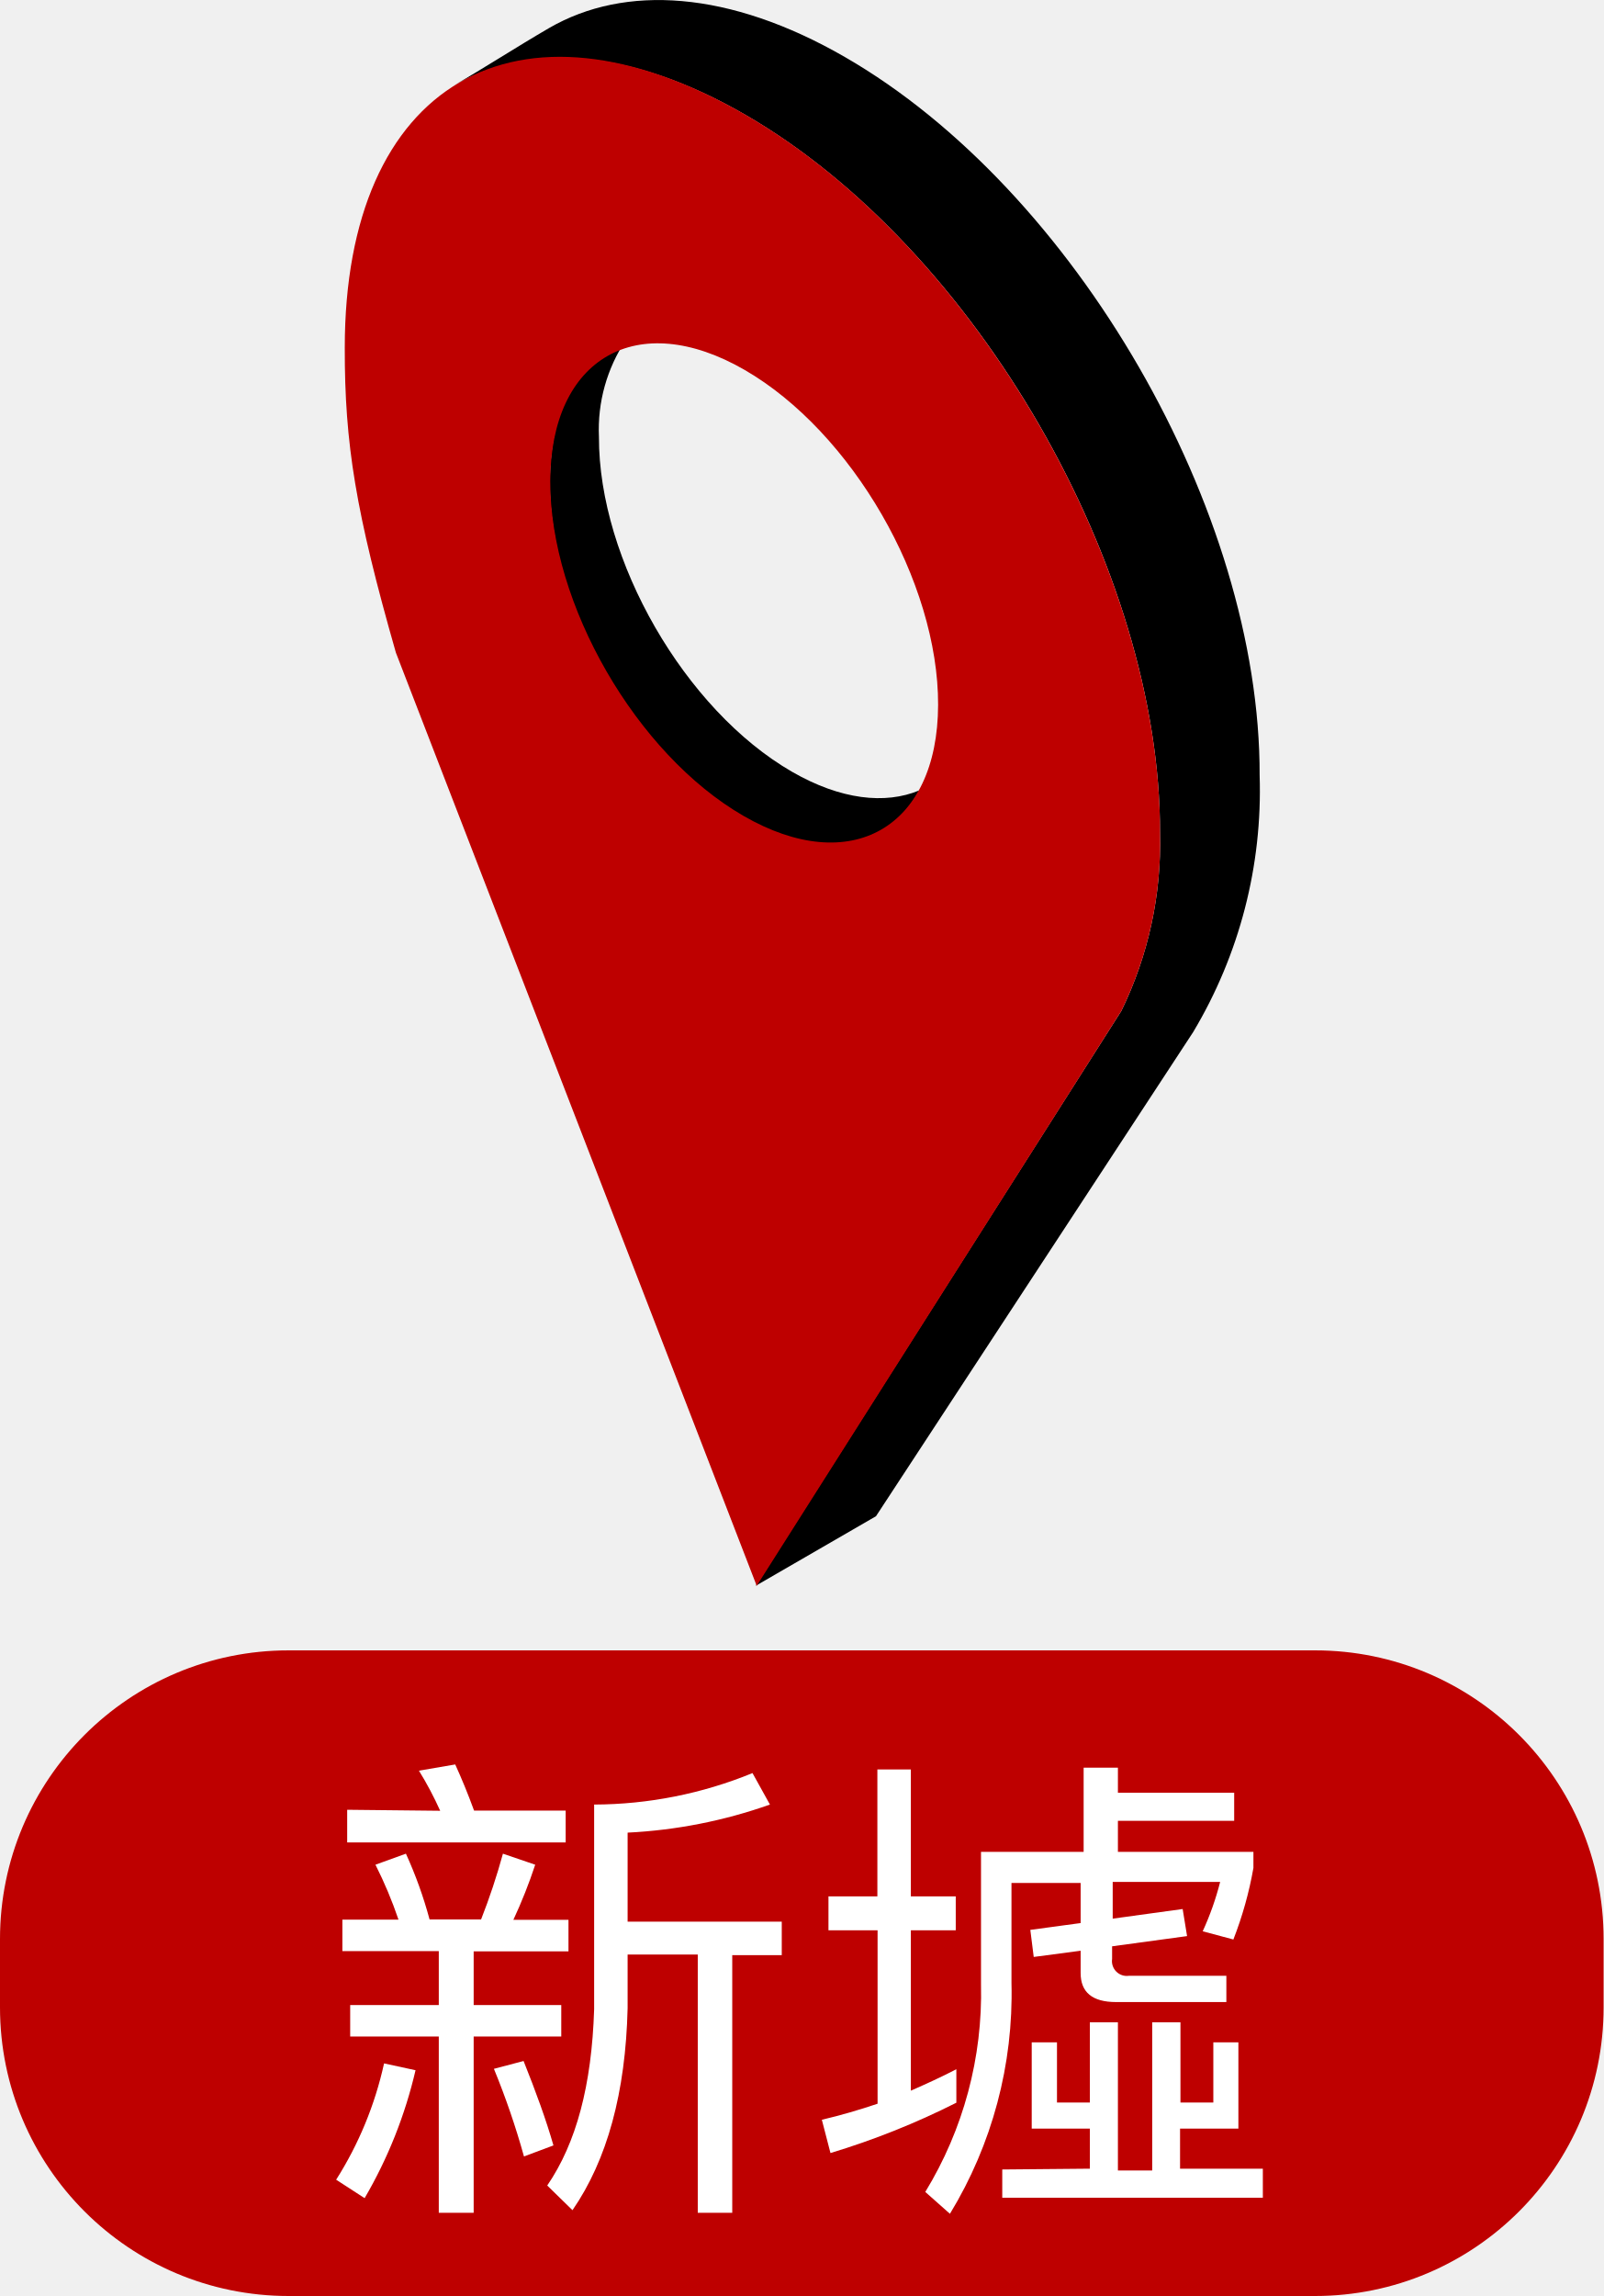
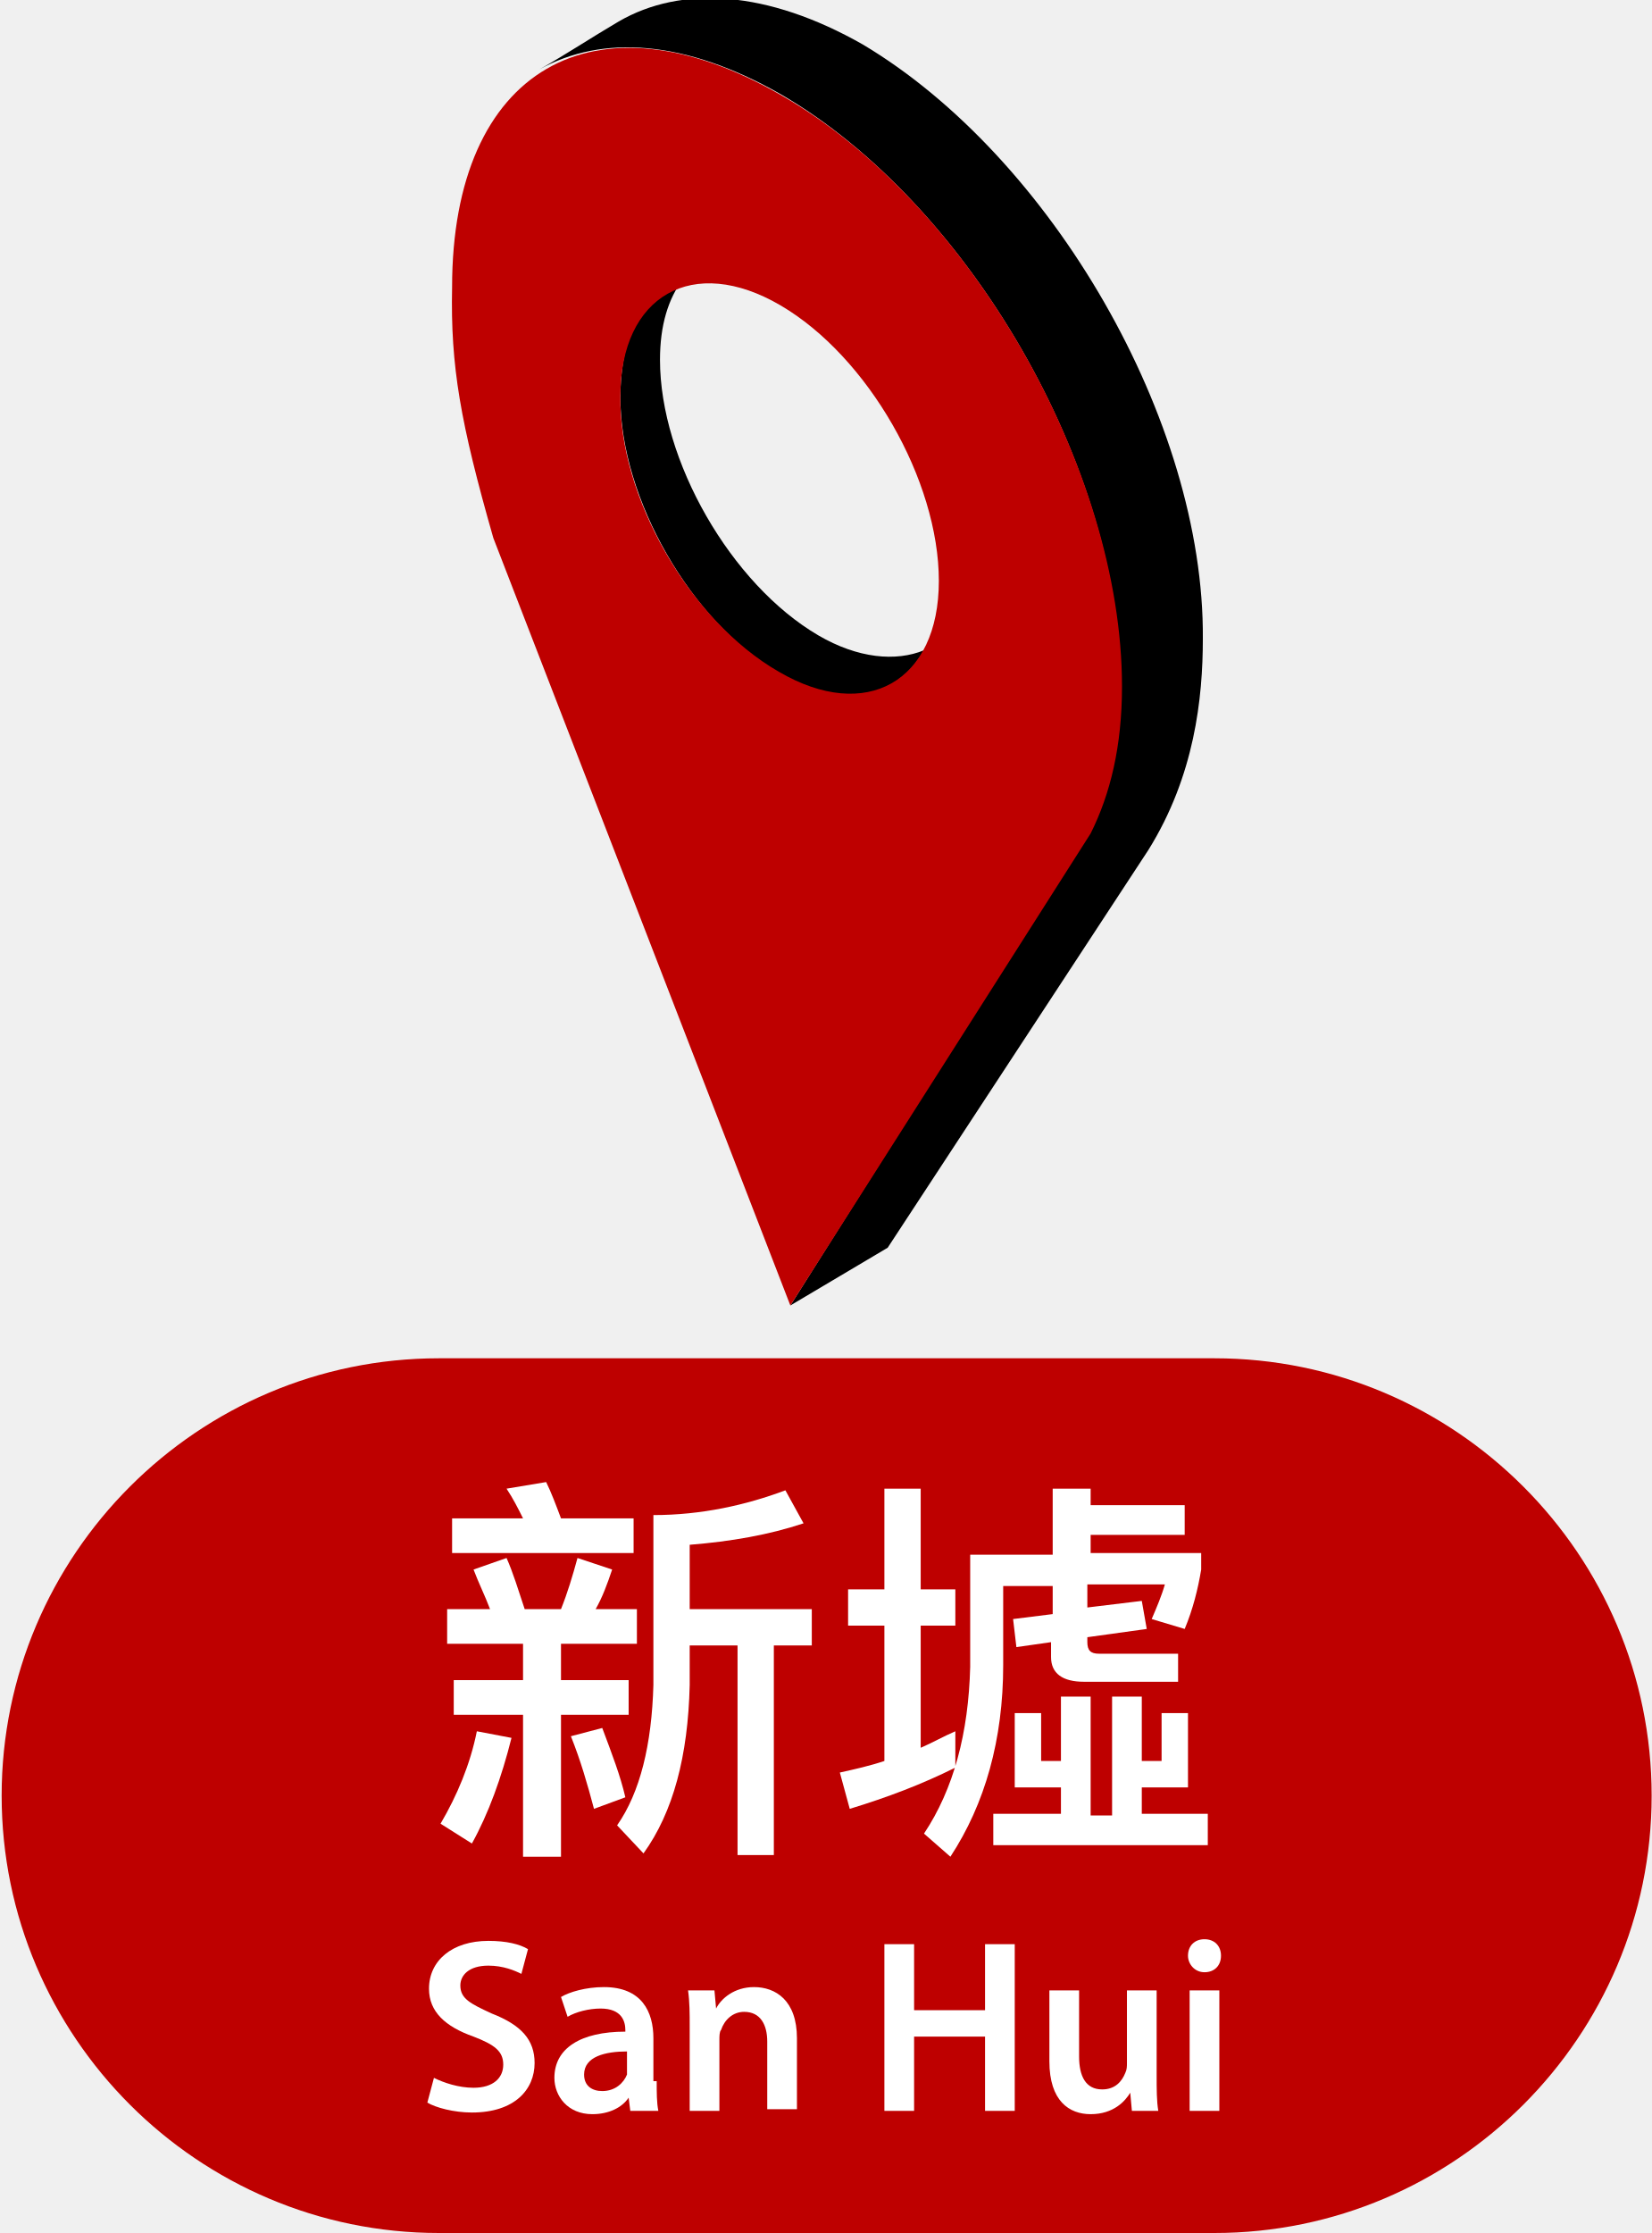
- <svg xmlns="http://www.w3.org/2000/svg" width="80" height="114.51" viewBox="0 0 80 114.51">
-   <g id="Layer_2" data-name="Layer 2">
-     <g id="Pointer">
-       <g>
-         <rect y="82.31" width="80" height="32.2" rx="14.4" style="fill: #be0000" />
-         <g>
-           <path d="M20.73,103.25a22.92,22.92,0,0,1-2.54,6.38l-1.42-.92a18.08,18.08,0,0,0,2.39-5.8Zm-3.65-5.94V95.74h2.8A21.1,21.1,0,0,0,18.73,93l1.52-.55a21.13,21.13,0,0,1,1.18,3.28H24a32.32,32.32,0,0,0,1.09-3.28L26.7,93a25,25,0,0,1-1.09,2.75h2.75v1.57H23.63V100H28v1.57H23.63v8.79H21.89v-8.79H17.47V100h4.42V97.31Zm4.88-7a17.18,17.18,0,0,0-1.06-2L22.71,88c.31.68.63,1.45.94,2.3h4.57v1.59H17.32V90.26ZM27.61,107l-1.47.55a38.81,38.81,0,0,0-1.5-4.37l1.48-.39C26.74,104.34,27.25,105.74,27.61,107Zm10.8-17a24.93,24.93,0,0,1-7.1,1.4v4.44H39v1.67H36.53v12.85H34.81V97.48h-3.5v2.68q-.15,6.3-2.75,10.07L27.3,109c1.45-2.12,2.22-5,2.34-8.79V90a21,21,0,0,0,7.9-1.57Z" style="fill: #fff" />
-           <path d="M43.77,94.58V88.25h1.67v6.33h2.24v1.69H45.44v8c.77-.34,1.52-.68,2.27-1.07v1.67a38.8,38.8,0,0,1-6.28,2.51L41,105.72c.94-.22,1.86-.49,2.78-.8V96.27H41.33V94.58Zm12-6.42v1.25h5.8v1.4h-5.8v1.55h6.76v.8a18.7,18.7,0,0,1-1,3.57L60,96.32a14.4,14.4,0,0,0,.87-2.46H55.51v1.83L59,95.21l.22,1.35-3.74.51v.63a.74.74,0,0,0,.84.84h4.86v1.31H55.68c-1.19,0-1.77-.49-1.77-1.45V97.29l-2.34.31-.17-1.35,2.51-.34v-2H50.46v5a21.07,21.07,0,0,1-3.07,11.5l-1.23-1.09a19,19,0,0,0,2.78-10.36V92.36h5.12v-4.2Zm-1.4,20v-2h-2.9v-4.3h1.26v3h1.64v-4h1.4v7.39h1.71v-7.39h1.41v4h1.64v-3h1.25v4.3H58.87v2H63v1.45h-13V108.2Z" style="fill: #fff" />
-         </g>
-         <g>
-           <path d="M39.51,38.49c-5.34-3.08-9.65-10.56-9.63-16.7a8.06,8.06,0,0,1,1.36-4.86c-2.36.72-3.8,3.36-3.81,7.17,0,6.14,4.3,13.62,9.64,16.7,3.89,2.25,7.25,1.53,8.79-1.38C44.16,40.13,41.94,39.89,39.51,38.49Z" />
-           <path d="M37.19,5.73C31.42,2.4,26.38,2.09,22.61,4.28c1.58-.91,3.13-1.92,4.78-2.88,3.78-2.19,9-1.88,14.77,1.45C53.62,9.46,62.88,25.5,62.84,38.67a23.45,23.45,0,0,1-3.32,12.81L43.7,75.62l-6,3.47L55.94,50.42a19.06,19.06,0,0,0,1.93-8.87C57.91,28.39,48.65,12.35,37.19,5.73Z" />
-         </g>
-         <path d="M57.87,41.55a19.06,19.06,0,0,1-1.93,8.87L37.75,79.09l-18-46.54c-2-7-2.56-10.41-2.55-15.21,0-13.17,8.57-18.22,20-11.61S57.91,28.39,57.87,41.55Zm-20.78-.86c5.35,3.09,9.69.61,9.71-5.53s-4.3-13.62-9.65-16.71-9.68-.6-9.7,5.54,4.3,13.62,9.64,16.7h0" style="fill: #be0000" />
-       </g>
-     </g>
+ <svg xmlns="http://www.w3.org/2000/svg" version="1.1" id="Layer_1" x="0px" y="0px" width="100.1px" height="135.3px" viewBox="0 0 100.1 135.3" style="enable-background:new 0 0 100.1 135.3;" xml:space="preserve">
+   <path style="fill:#BE0000;" d="M73.6,135.3h-47c-14.6,0-26.5-11.9-26.5-26.5v0c0-14.6,11.9-26.5,26.5-26.5h47  c14.6,0,26.5,11.9,26.5,26.5v0C100.1,123.4,88.2,135.3,73.6,135.3z" />
+   <g>
+     <path style="fill:#FFFFFF;" d="M31,105.3c-0.6,2.4-1.4,4.6-2.4,6.4l-1.9-1.2c1-1.7,1.8-3.6,2.2-5.6L31,105.3z M27.1,99.6v-2.1h2.6   c-0.3-0.8-0.7-1.6-1-2.4l2-0.7c0.4,0.9,0.7,1.9,1.1,3.1H34c0.4-1,0.7-2,1-3.1l2.1,0.7c-0.3,0.9-0.6,1.7-1,2.4h2.5v2.1H34v2.2h4.1   v2.1H34v8.6h-2.3v-8.6h-4.2v-2.1h4.2v-2.2H27.1z M31.7,92c-0.3-0.6-0.6-1.2-1-1.8l2.4-0.4c0.3,0.6,0.6,1.4,0.9,2.2h4.4v2.1h-11V92   H31.7z M37.9,108.9l-1.9,0.7c-0.4-1.5-0.8-2.9-1.4-4.4l1.9-0.5C37.1,106.3,37.6,107.6,37.9,108.9z M48.7,92.3   c-2.1,0.7-4.4,1.1-6.9,1.3v3.9h7.4v2.2h-2.3v12.7h-2.2V99.7h-2.9v2.4c-0.1,4.3-1,7.7-2.8,10.2l-1.6-1.7c1.4-2,2.1-4.9,2.2-8.5V91.8   c2.9,0,5.6-0.6,8-1.5L48.7,92.3z" />
+     <path style="fill:#FFFFFF;" d="M53.6,96.3v-6.1h2.2v6.1h2.1v2.2h-2.1v7.4c0.7-0.3,1.4-0.7,2.1-1v2.2c-2,1-4.1,1.8-6.4,2.5l-0.6-2.2   c0.9-0.2,1.8-0.4,2.7-0.7v-8.2h-2.2v-2.2H53.6z M66.1,90.1v1.1h5.7V93h-5.7v1.1h6.7v1c-0.2,1.2-0.5,2.4-1,3.6l-2-0.6   c0.3-0.7,0.6-1.4,0.8-2.1h-4.7v1.4l3.3-0.4l0.3,1.7l-3.6,0.5v0.3c0,0.5,0.2,0.7,0.7,0.7h4.8v1.7h-5.7c-1.3,0-2-0.5-2-1.5v-0.9   l-2.1,0.3l-0.2-1.7l2.4-0.3v-1.7h-3v4.8c0,4.5-1.1,8.4-3.2,11.6l-1.6-1.4c1.8-2.7,2.7-6.1,2.8-10.1v-6.8h5v-4H66.1z M64.3,109.9   v-1.6h-2.8v-4.5h1.6v2.9h1.2v-3.9h1.8v7.2h1.3v-7.2h1.8v3.9h1.2v-2.9H72v4.5h-2.8v1.6h4v1.9h-13v-1.9H64.3z" />
+     <path style="fill:#FFFFFF;" d="M26.3,125.9c0.6,0.3,1.5,0.6,2.4,0.6c1.2,0,1.8-0.6,1.8-1.4c0-0.8-0.5-1.2-1.8-1.7   c-1.7-0.6-2.7-1.5-2.7-2.9c0-1.7,1.4-2.9,3.6-2.9c1.1,0,1.9,0.2,2.4,0.5l-0.4,1.5c-0.4-0.2-1.1-0.5-2-0.5c-1.2,0-1.7,0.6-1.7,1.2   c0,0.8,0.6,1.1,1.9,1.7c1.8,0.7,2.6,1.6,2.6,3c0,1.6-1.2,3-3.8,3c-1.1,0-2.2-0.3-2.7-0.6L26.3,125.9z" />
+     <path style="fill:#FFFFFF;" d="M39.8,126.1c0,0.7,0,1.3,0.1,1.8h-1.7l-0.1-0.8h0c-0.4,0.6-1.2,1-2.2,1c-1.5,0-2.3-1.1-2.3-2.2   c0-1.8,1.6-2.8,4.3-2.8V123c0-0.5-0.2-1.3-1.5-1.3c-0.7,0-1.5,0.2-2,0.5l-0.4-1.2c0.5-0.3,1.5-0.6,2.6-0.6c2.3,0,3,1.5,3,3.1V126.1   z M38,124.3c-1.3,0-2.6,0.3-2.6,1.4c0,0.7,0.5,1,1.1,1c0.8,0,1.3-0.5,1.5-1c0-0.1,0-0.3,0-0.4V124.3z" />
+     <path style="fill:#FFFFFF;" d="M41.8,122.8c0-0.8,0-1.5-0.1-2.2h1.6l0.1,1.1h0c0.3-0.6,1.1-1.3,2.3-1.3c1.3,0,2.6,0.8,2.6,3.1v4.3   h-1.8v-4.1c0-1-0.4-1.8-1.4-1.8c-0.7,0-1.2,0.5-1.4,1.1c-0.1,0.1-0.1,0.4-0.1,0.6v4.3h-1.8V122.8z" />
+     <path style="fill:#FFFFFF;" d="M55.4,117.8v4h4.3v-4h1.8v10.1h-1.8v-4.5h-4.3v4.5h-1.8v-10.1H55.4z" />
+     <path style="fill:#FFFFFF;" d="M70.1,125.7c0,0.9,0,1.6,0.1,2.2h-1.6l-0.1-1.1h0c-0.3,0.5-1,1.3-2.4,1.3c-1.3,0-2.5-0.8-2.5-3.2   v-4.3h1.8v4c0,1.2,0.4,2,1.4,2c0.8,0,1.2-0.5,1.4-1c0.1-0.2,0.1-0.4,0.1-0.6v-4.4h1.8V125.7z" />
+     <path style="fill:#FFFFFF;" d="M73,119.5c-0.6,0-1-0.5-1-1c0-0.6,0.4-1,1-1c0.6,0,1,0.4,1,1C74,119.1,73.6,119.5,73,119.5L73,119.5   z M72.1,127.9v-7.3h1.8v7.3H72.1z" />
  </g>
+   <g>
+     <path d="M49.6,38.5C44.3,35.4,40,27.9,40,21.8c0-2.1,0.5-3.7,1.4-4.9c-2.4,0.7-3.8,3.4-3.8,7.2c0,6.1,4.3,13.6,9.6,16.7   c3.9,2.2,7.2,1.5,8.8-1.4C54.3,40.1,52,39.9,49.6,38.5z" />
+     <path d="M47.3,5.7c-5.8-3.3-10.8-3.6-14.6-1.5c1.6-0.9,3.1-1.9,4.8-2.9c3.8-2.2,9-1.9,14.8,1.4C63.7,9.5,73,25.5,72.9,38.7   c0,3.6-0.5,8.3-3.3,12.8L53.8,75.6l-5.9,3.5L66,50.4c1.2-2.3,1.9-5.3,1.9-8.9C68,28.4,58.7,12.3,47.3,5.7z" />
+   </g>
+   <path style="fill:#BE0000;" d="M68,41.6c0,3.6-0.7,6.5-1.9,8.9L47.9,79.1l-18-46.5c-2-7-2.6-10.4-2.5-15.2c0-13.2,8.6-18.2,20-11.6  C58.7,12.3,68,28.4,68,41.6z M47.2,40.7c5.3,3.1,9.7,0.6,9.7-5.5c0-6.1-4.3-13.6-9.6-16.7c-5.3-3.1-9.7-0.6-9.7,5.5  C37.5,30.1,41.8,37.6,47.2,40.7L47.2,40.7" />
</svg>
